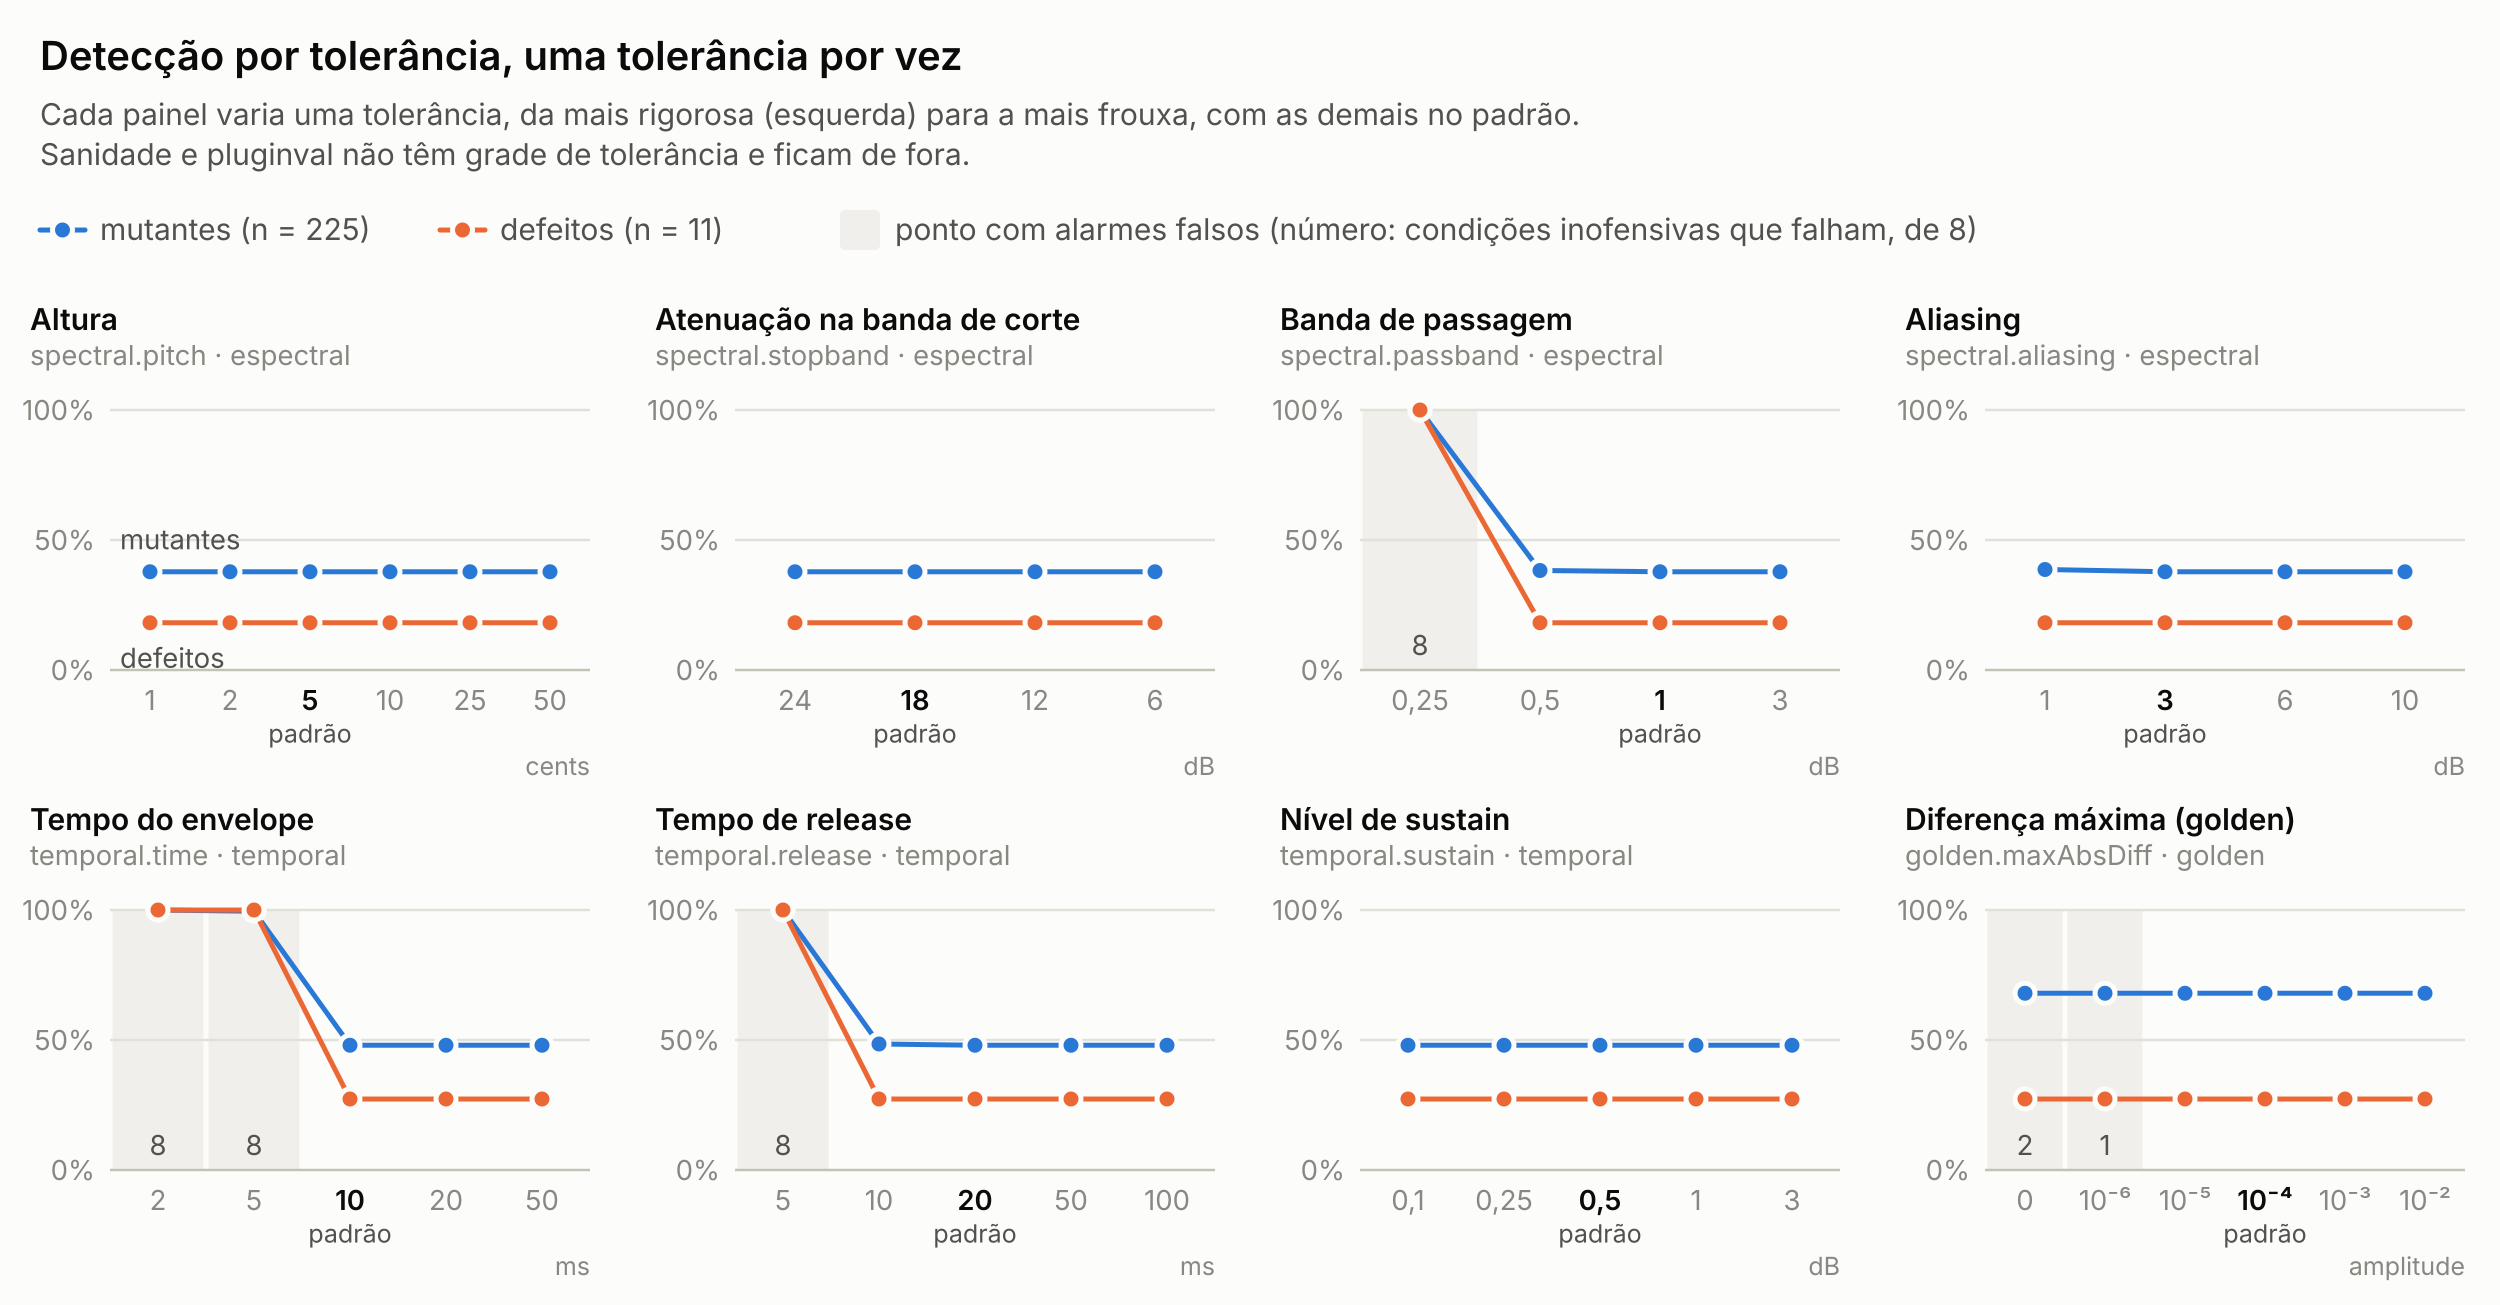
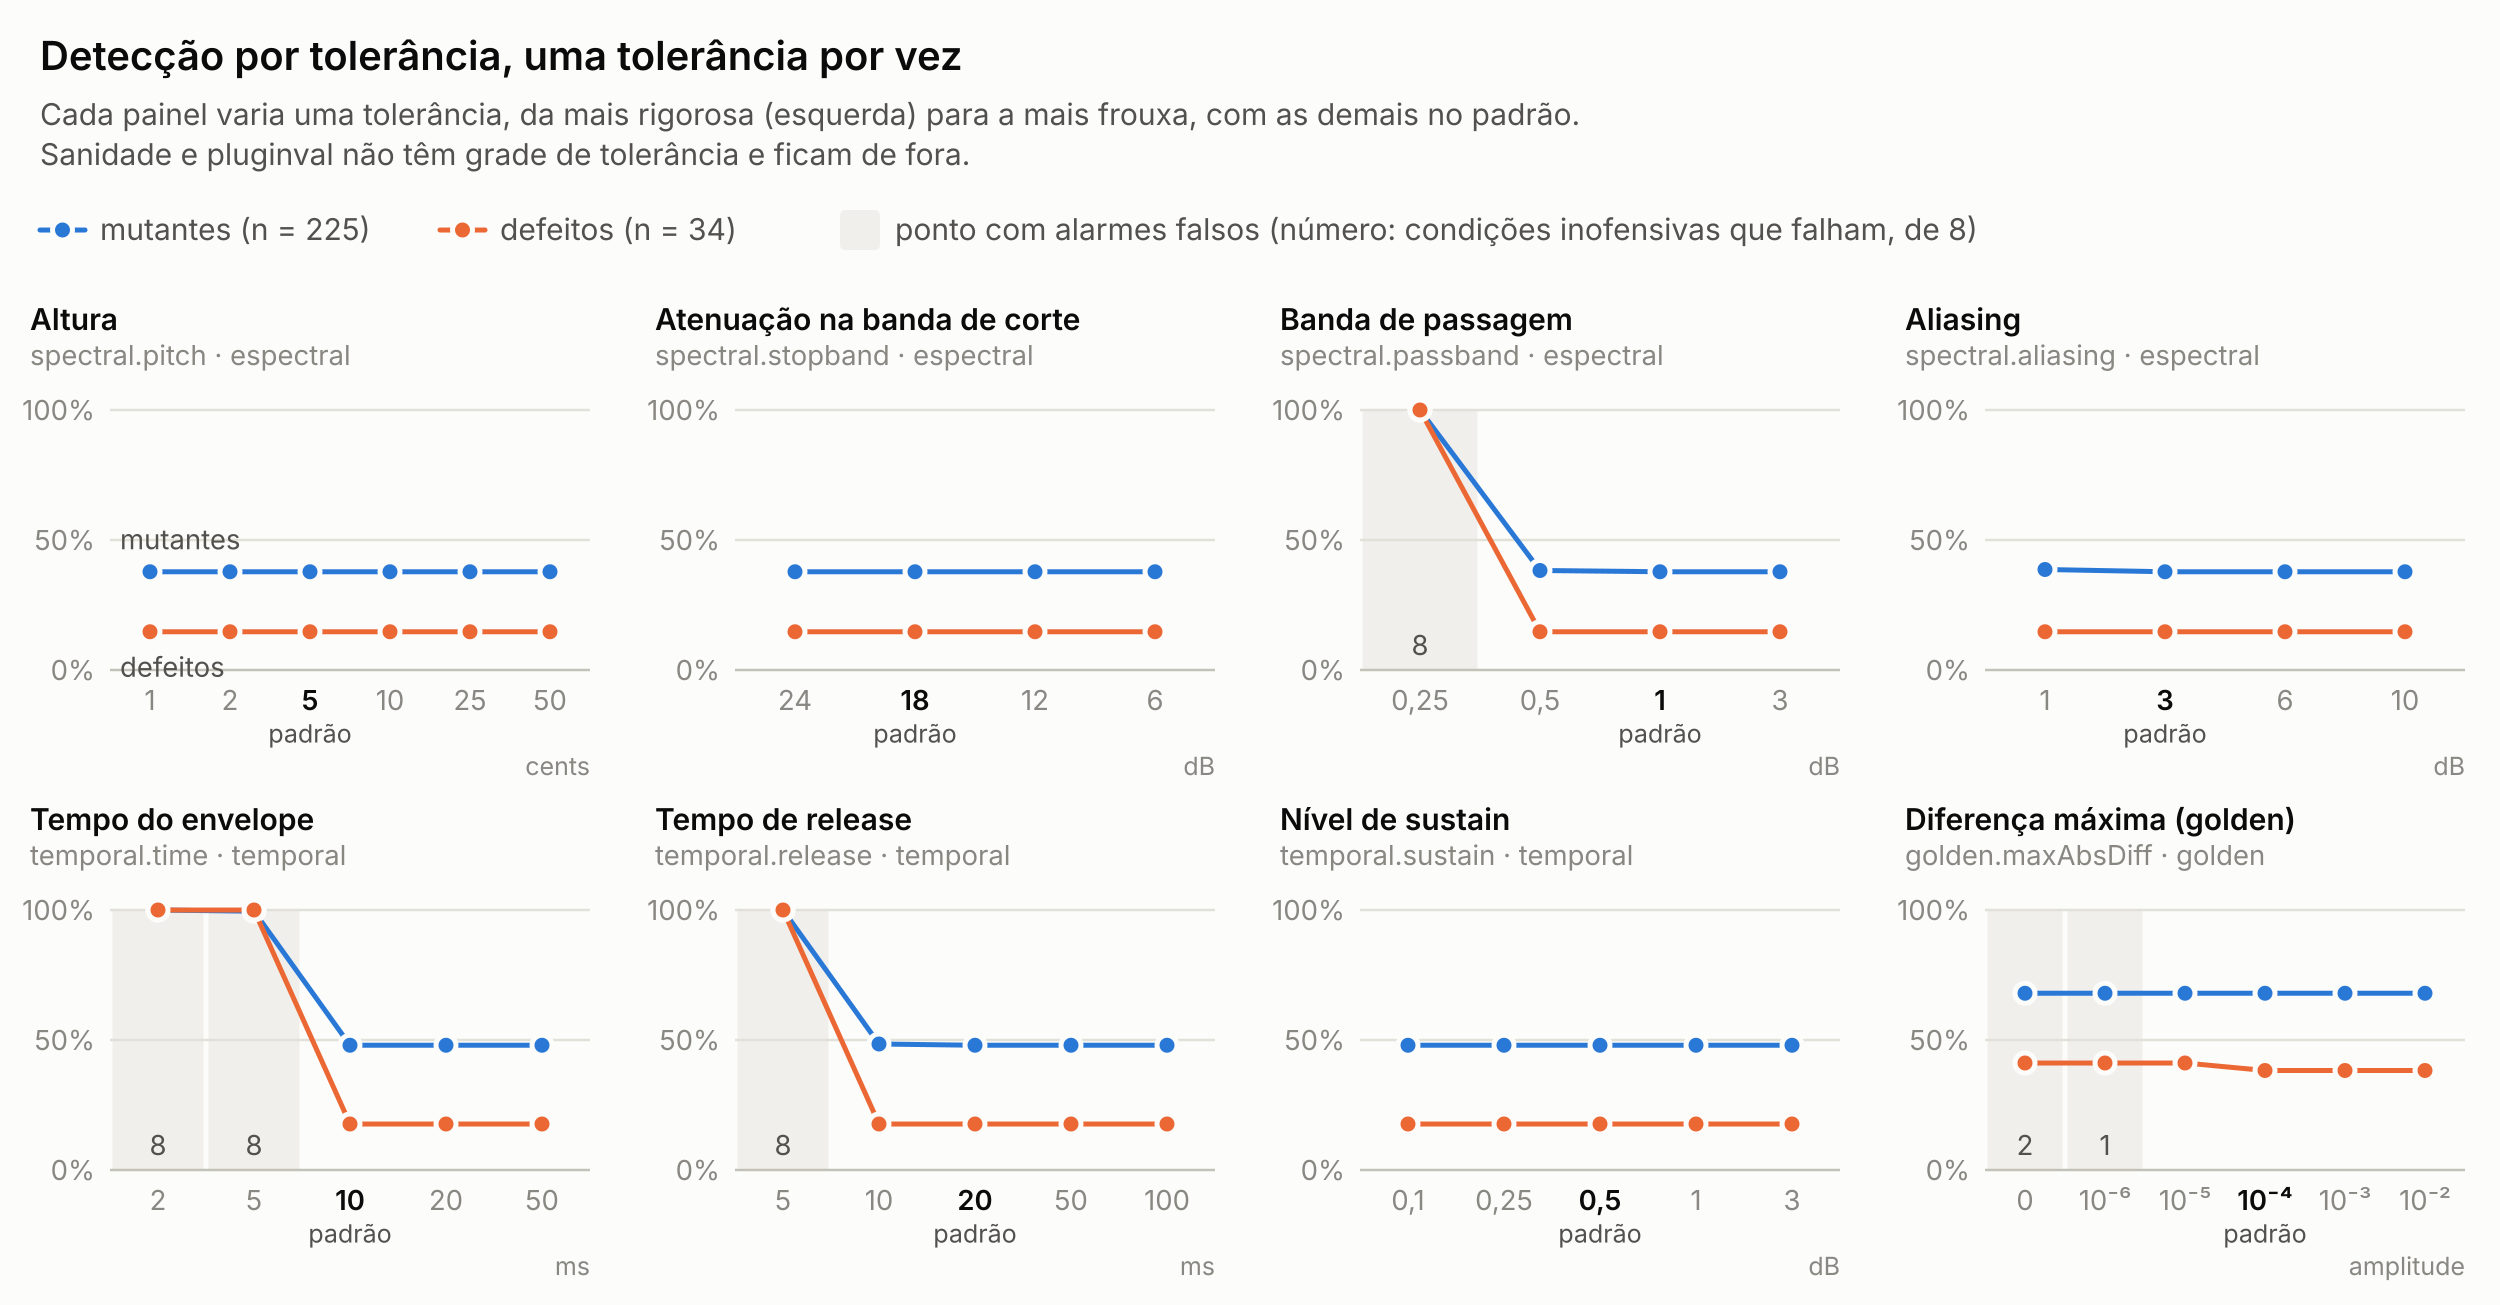
<svg xmlns="http://www.w3.org/2000/svg" width="1000" height="522" viewBox="0 0 1000 522" role="img" aria-labelledby="t d" font-family="system-ui, -apple-system, 'Segoe UI', sans-serif">
  <rect width="1000" height="522" fill="#fcfcfb" />
  <text x="16" y="28" font-size="16" font-weight="600" fill="#0b0b0b">Detecção por tolerância, uma tolerância por vez</text>
  <text x="16" y="50" font-size="12" fill="#52514e">Cada painel varia uma tolerância, da mais rigorosa (esquerda) para a mais frouxa, com as demais no padrão.</text>
  <text x="16" y="66" font-size="12" fill="#52514e">Sanidade e pluginval não têm grade de tolerância e ficam de fora.</text>
  <line x1="16" y1="92" x2="34" y2="92" stroke="#2a78d6" stroke-width="2" stroke-linecap="round" />
  <circle cx="25" cy="92" r="4" fill="#2a78d6" stroke="#fcfcfb" stroke-width="2" />
  <text x="40" y="96" font-size="12" fill="#52514e">mutantes (n = 225)</text>
  <line x1="176" y1="92" x2="194" y2="92" stroke="#eb6834" stroke-width="2" stroke-linecap="round" />
  <circle cx="185" cy="92" r="4" fill="#eb6834" stroke="#fcfcfb" stroke-width="2" />
-   <text x="200" y="96" font-size="12" fill="#52514e">defeitos (n = 11)</text>
+   <text x="200" y="96" font-size="12" fill="#52514e">defeitos (n = 34)</text>
  <rect x="336" y="84" width="16" height="16" rx="2" fill="#f0efec" />
  <text x="358" y="96" font-size="12" fill="#52514e">ponto com alarmes falsos (número: condições inofensivas que falham, de 8)</text>
  <text x="12" y="132" font-size="12" font-weight="600" fill="#0b0b0b">Altura</text>
  <text x="12" y="146" font-size="11" fill="#898781">spectral.pitch · espectral</text>
  <line x1="44" y1="268" x2="236" y2="268" stroke="#c3c2b7" stroke-width="1" />
  <text x="38" y="272" font-size="11" text-anchor="end" fill="#898781" style="font-variant-numeric: tabular-nums">0%</text>
  <line x1="44" y1="216.0" x2="236" y2="216.0" stroke="#e1e0d9" stroke-width="1" />
  <text x="38" y="220.0" font-size="11" text-anchor="end" fill="#898781" style="font-variant-numeric: tabular-nums">50%</text>
  <line x1="44" y1="164" x2="236" y2="164" stroke="#e1e0d9" stroke-width="1" />
  <text x="38" y="168" font-size="11" text-anchor="end" fill="#898781" style="font-variant-numeric: tabular-nums">100%</text>
  <text x="60.0" y="284" font-size="11" text-anchor="middle" fill="#898781">1</text>
  <text x="92.0" y="284" font-size="11" text-anchor="middle" fill="#898781">2</text>
  <text x="124.0" y="284" font-size="11" text-anchor="middle" fill="#0b0b0b" font-weight="600">5</text>
  <text x="124.0" y="297" font-size="10" text-anchor="middle" fill="#52514e">padrão</text>
  <text x="156.0" y="284" font-size="11" text-anchor="middle" fill="#898781">10</text>
  <text x="188.0" y="284" font-size="11" text-anchor="middle" fill="#898781">25</text>
  <text x="220.0" y="284" font-size="11" text-anchor="middle" fill="#898781">50</text>
  <text x="236" y="310" font-size="10" text-anchor="end" fill="#898781">cents</text>
  <path d="M60.0,228.7 L92.0,228.7 L124.0,228.7 L156.0,228.7 L188.0,228.7 L220.0,228.7" fill="none" stroke="#2a78d6" stroke-width="2" stroke-linejoin="round" stroke-linecap="round" />
  <circle cx="60.0" cy="228.7" r="4" fill="#2a78d6" stroke="#fcfcfb" stroke-width="2" />
  <circle cx="60.0" cy="228.7" r="12" fill="transparent" />
  <circle cx="92.0" cy="228.7" r="4" fill="#2a78d6" stroke="#fcfcfb" stroke-width="2" />
  <circle cx="92.0" cy="228.7" r="12" fill="transparent" />
  <circle cx="124.0" cy="228.7" r="4" fill="#2a78d6" stroke="#fcfcfb" stroke-width="2" />
  <circle cx="124.0" cy="228.7" r="12" fill="transparent" />
  <circle cx="156.0" cy="228.7" r="4" fill="#2a78d6" stroke="#fcfcfb" stroke-width="2" />
  <circle cx="156.0" cy="228.7" r="12" fill="transparent" />
  <circle cx="188.0" cy="228.7" r="4" fill="#2a78d6" stroke="#fcfcfb" stroke-width="2" />
  <circle cx="188.0" cy="228.7" r="12" fill="transparent" />
  <circle cx="220.0" cy="228.7" r="4" fill="#2a78d6" stroke="#fcfcfb" stroke-width="2" />
  <circle cx="220.0" cy="228.7" r="12" fill="transparent" />
  <text x="48" y="219.7" font-size="11" fill="#52514e">mutantes</text>
-   <path d="M60.0,249.1 L92.0,249.1 L124.0,249.1 L156.0,249.1 L188.0,249.1 L220.0,249.1" fill="none" stroke="#eb6834" stroke-width="2" stroke-linejoin="round" stroke-linecap="round" />
-   <circle cx="60.0" cy="249.1" r="4" fill="#eb6834" stroke="#fcfcfb" stroke-width="2" />
-   <circle cx="60.0" cy="249.1" r="12" fill="transparent" />
-   <circle cx="92.0" cy="249.1" r="4" fill="#eb6834" stroke="#fcfcfb" stroke-width="2" />
-   <circle cx="92.0" cy="249.1" r="12" fill="transparent" />
-   <circle cx="124.0" cy="249.1" r="4" fill="#eb6834" stroke="#fcfcfb" stroke-width="2" />
-   <circle cx="124.0" cy="249.1" r="12" fill="transparent" />
-   <circle cx="156.0" cy="249.1" r="4" fill="#eb6834" stroke="#fcfcfb" stroke-width="2" />
-   <circle cx="156.0" cy="249.1" r="12" fill="transparent" />
-   <circle cx="188.0" cy="249.1" r="4" fill="#eb6834" stroke="#fcfcfb" stroke-width="2" />
-   <circle cx="188.0" cy="249.1" r="12" fill="transparent" />
-   <circle cx="220.0" cy="249.1" r="4" fill="#eb6834" stroke="#fcfcfb" stroke-width="2" />
-   <circle cx="220.0" cy="249.1" r="12" fill="transparent" />
-   <text x="48" y="267.1" font-size="11" fill="#52514e">defeitos</text>
+   <path d="M60.0,252.7 L92.0,252.7 L124.0,252.7 L156.0,252.7 L188.0,252.7 L220.0,252.7" fill="none" stroke="#eb6834" stroke-width="2" stroke-linejoin="round" stroke-linecap="round" />
+   <circle cx="60.0" cy="252.7" r="4" fill="#eb6834" stroke="#fcfcfb" stroke-width="2" />
+   <circle cx="60.0" cy="252.7" r="12" fill="transparent" />
+   <circle cx="92.0" cy="252.7" r="4" fill="#eb6834" stroke="#fcfcfb" stroke-width="2" />
+   <circle cx="92.0" cy="252.7" r="12" fill="transparent" />
+   <circle cx="124.0" cy="252.7" r="4" fill="#eb6834" stroke="#fcfcfb" stroke-width="2" />
+   <circle cx="124.0" cy="252.7" r="12" fill="transparent" />
+   <circle cx="156.0" cy="252.7" r="4" fill="#eb6834" stroke="#fcfcfb" stroke-width="2" />
+   <circle cx="156.0" cy="252.7" r="12" fill="transparent" />
+   <circle cx="188.0" cy="252.7" r="4" fill="#eb6834" stroke="#fcfcfb" stroke-width="2" />
+   <circle cx="188.0" cy="252.7" r="12" fill="transparent" />
+   <circle cx="220.0" cy="252.7" r="4" fill="#eb6834" stroke="#fcfcfb" stroke-width="2" />
+   <circle cx="220.0" cy="252.7" r="12" fill="transparent" />
+   <text x="48" y="270.7" font-size="11" fill="#52514e">defeitos</text>
  <text x="262" y="132" font-size="12" font-weight="600" fill="#0b0b0b">Atenuação na banda de corte</text>
  <text x="262" y="146" font-size="11" fill="#898781">spectral.stopband · espectral</text>
  <line x1="294" y1="268" x2="486" y2="268" stroke="#c3c2b7" stroke-width="1" />
  <text x="288" y="272" font-size="11" text-anchor="end" fill="#898781" style="font-variant-numeric: tabular-nums">0%</text>
  <line x1="294" y1="216.0" x2="486" y2="216.0" stroke="#e1e0d9" stroke-width="1" />
  <text x="288" y="220.0" font-size="11" text-anchor="end" fill="#898781" style="font-variant-numeric: tabular-nums">50%</text>
  <line x1="294" y1="164" x2="486" y2="164" stroke="#e1e0d9" stroke-width="1" />
  <text x="288" y="168" font-size="11" text-anchor="end" fill="#898781" style="font-variant-numeric: tabular-nums">100%</text>
  <text x="318.0" y="284" font-size="11" text-anchor="middle" fill="#898781">24</text>
  <text x="366.0" y="284" font-size="11" text-anchor="middle" fill="#0b0b0b" font-weight="600">18</text>
  <text x="366.0" y="297" font-size="10" text-anchor="middle" fill="#52514e">padrão</text>
  <text x="414.0" y="284" font-size="11" text-anchor="middle" fill="#898781">12</text>
  <text x="462.0" y="284" font-size="11" text-anchor="middle" fill="#898781">6</text>
  <text x="486" y="310" font-size="10" text-anchor="end" fill="#898781">dB</text>
  <path d="M318.0,228.7 L366.0,228.7 L414.0,228.7 L462.0,228.7" fill="none" stroke="#2a78d6" stroke-width="2" stroke-linejoin="round" stroke-linecap="round" />
  <circle cx="318.0" cy="228.7" r="4" fill="#2a78d6" stroke="#fcfcfb" stroke-width="2" />
  <circle cx="318.0" cy="228.7" r="12" fill="transparent" />
  <circle cx="366.0" cy="228.7" r="4" fill="#2a78d6" stroke="#fcfcfb" stroke-width="2" />
  <circle cx="366.0" cy="228.7" r="12" fill="transparent" />
  <circle cx="414.0" cy="228.7" r="4" fill="#2a78d6" stroke="#fcfcfb" stroke-width="2" />
  <circle cx="414.0" cy="228.7" r="12" fill="transparent" />
  <circle cx="462.0" cy="228.7" r="4" fill="#2a78d6" stroke="#fcfcfb" stroke-width="2" />
  <circle cx="462.0" cy="228.7" r="12" fill="transparent" />
-   <path d="M318.0,249.1 L366.0,249.1 L414.0,249.1 L462.0,249.1" fill="none" stroke="#eb6834" stroke-width="2" stroke-linejoin="round" stroke-linecap="round" />
-   <circle cx="318.0" cy="249.1" r="4" fill="#eb6834" stroke="#fcfcfb" stroke-width="2" />
-   <circle cx="318.0" cy="249.1" r="12" fill="transparent" />
-   <circle cx="366.0" cy="249.1" r="4" fill="#eb6834" stroke="#fcfcfb" stroke-width="2" />
-   <circle cx="366.0" cy="249.1" r="12" fill="transparent" />
-   <circle cx="414.0" cy="249.1" r="4" fill="#eb6834" stroke="#fcfcfb" stroke-width="2" />
-   <circle cx="414.0" cy="249.1" r="12" fill="transparent" />
-   <circle cx="462.0" cy="249.1" r="4" fill="#eb6834" stroke="#fcfcfb" stroke-width="2" />
-   <circle cx="462.0" cy="249.1" r="12" fill="transparent" />
+   <path d="M318.0,252.7 L366.0,252.7 L414.0,252.7 L462.0,252.7" fill="none" stroke="#eb6834" stroke-width="2" stroke-linejoin="round" stroke-linecap="round" />
+   <circle cx="318.0" cy="252.7" r="4" fill="#eb6834" stroke="#fcfcfb" stroke-width="2" />
+   <circle cx="318.0" cy="252.7" r="12" fill="transparent" />
+   <circle cx="366.0" cy="252.7" r="4" fill="#eb6834" stroke="#fcfcfb" stroke-width="2" />
+   <circle cx="366.0" cy="252.7" r="12" fill="transparent" />
+   <circle cx="414.0" cy="252.7" r="4" fill="#eb6834" stroke="#fcfcfb" stroke-width="2" />
+   <circle cx="414.0" cy="252.7" r="12" fill="transparent" />
+   <circle cx="462.0" cy="252.7" r="4" fill="#eb6834" stroke="#fcfcfb" stroke-width="2" />
+   <circle cx="462.0" cy="252.7" r="12" fill="transparent" />
  <text x="512" y="132" font-size="12" font-weight="600" fill="#0b0b0b">Banda de passagem</text>
  <text x="512" y="146" font-size="11" fill="#898781">spectral.passband · espectral</text>
  <rect x="545.0" y="164" width="46.0" height="104" fill="#f0efec" />
  <text x="568.0" y="262" font-size="11" text-anchor="middle" fill="#52514e">8</text>
  <line x1="544" y1="268" x2="736" y2="268" stroke="#c3c2b7" stroke-width="1" />
  <text x="538" y="272" font-size="11" text-anchor="end" fill="#898781" style="font-variant-numeric: tabular-nums">0%</text>
  <line x1="544" y1="216.0" x2="736" y2="216.0" stroke="#e1e0d9" stroke-width="1" />
  <text x="538" y="220.0" font-size="11" text-anchor="end" fill="#898781" style="font-variant-numeric: tabular-nums">50%</text>
  <line x1="544" y1="164" x2="736" y2="164" stroke="#e1e0d9" stroke-width="1" />
  <text x="538" y="168" font-size="11" text-anchor="end" fill="#898781" style="font-variant-numeric: tabular-nums">100%</text>
  <text x="568.0" y="284" font-size="11" text-anchor="middle" fill="#898781">0,25</text>
  <text x="616.0" y="284" font-size="11" text-anchor="middle" fill="#898781">0,5</text>
  <text x="664.0" y="284" font-size="11" text-anchor="middle" fill="#0b0b0b" font-weight="600">1</text>
  <text x="664.0" y="297" font-size="10" text-anchor="middle" fill="#52514e">padrão</text>
  <text x="712.0" y="284" font-size="11" text-anchor="middle" fill="#898781">3</text>
  <text x="736" y="310" font-size="10" text-anchor="end" fill="#898781">dB</text>
  <path d="M568.0,164.0 L616.0,228.2 L664.0,228.7 L712.0,228.7" fill="none" stroke="#2a78d6" stroke-width="2" stroke-linejoin="round" stroke-linecap="round" />
  <circle cx="568.0" cy="164.0" r="4" fill="#2a78d6" stroke="#fcfcfb" stroke-width="2" />
  <circle cx="568.0" cy="164.0" r="12" fill="transparent" />
  <circle cx="616.0" cy="228.2" r="4" fill="#2a78d6" stroke="#fcfcfb" stroke-width="2" />
  <circle cx="616.0" cy="228.2" r="12" fill="transparent" />
  <circle cx="664.0" cy="228.7" r="4" fill="#2a78d6" stroke="#fcfcfb" stroke-width="2" />
  <circle cx="664.0" cy="228.7" r="12" fill="transparent" />
  <circle cx="712.0" cy="228.7" r="4" fill="#2a78d6" stroke="#fcfcfb" stroke-width="2" />
  <circle cx="712.0" cy="228.7" r="12" fill="transparent" />
-   <path d="M568.0,164.0 L616.0,249.1 L664.0,249.1 L712.0,249.1" fill="none" stroke="#eb6834" stroke-width="2" stroke-linejoin="round" stroke-linecap="round" />
+   <path d="M568.0,164.0 L616.0,252.7 L664.0,252.7 L712.0,252.7" fill="none" stroke="#eb6834" stroke-width="2" stroke-linejoin="round" stroke-linecap="round" />
  <circle cx="568.0" cy="164.0" r="4" fill="#eb6834" stroke="#fcfcfb" stroke-width="2" />
  <circle cx="568.0" cy="164.0" r="12" fill="transparent" />
-   <circle cx="616.0" cy="249.1" r="4" fill="#eb6834" stroke="#fcfcfb" stroke-width="2" />
-   <circle cx="616.0" cy="249.1" r="12" fill="transparent" />
-   <circle cx="664.0" cy="249.1" r="4" fill="#eb6834" stroke="#fcfcfb" stroke-width="2" />
-   <circle cx="664.0" cy="249.1" r="12" fill="transparent" />
-   <circle cx="712.0" cy="249.1" r="4" fill="#eb6834" stroke="#fcfcfb" stroke-width="2" />
-   <circle cx="712.0" cy="249.1" r="12" fill="transparent" />
+   <circle cx="616.0" cy="252.7" r="4" fill="#eb6834" stroke="#fcfcfb" stroke-width="2" />
+   <circle cx="616.0" cy="252.7" r="12" fill="transparent" />
+   <circle cx="664.0" cy="252.7" r="4" fill="#eb6834" stroke="#fcfcfb" stroke-width="2" />
+   <circle cx="664.0" cy="252.7" r="12" fill="transparent" />
+   <circle cx="712.0" cy="252.7" r="4" fill="#eb6834" stroke="#fcfcfb" stroke-width="2" />
+   <circle cx="712.0" cy="252.7" r="12" fill="transparent" />
  <text x="762" y="132" font-size="12" font-weight="600" fill="#0b0b0b">Aliasing</text>
  <text x="762" y="146" font-size="11" fill="#898781">spectral.aliasing · espectral</text>
  <line x1="794" y1="268" x2="986" y2="268" stroke="#c3c2b7" stroke-width="1" />
  <text x="788" y="272" font-size="11" text-anchor="end" fill="#898781" style="font-variant-numeric: tabular-nums">0%</text>
  <line x1="794" y1="216.0" x2="986" y2="216.0" stroke="#e1e0d9" stroke-width="1" />
  <text x="788" y="220.0" font-size="11" text-anchor="end" fill="#898781" style="font-variant-numeric: tabular-nums">50%</text>
  <line x1="794" y1="164" x2="986" y2="164" stroke="#e1e0d9" stroke-width="1" />
  <text x="788" y="168" font-size="11" text-anchor="end" fill="#898781" style="font-variant-numeric: tabular-nums">100%</text>
  <text x="818.0" y="284" font-size="11" text-anchor="middle" fill="#898781">1</text>
  <text x="866.0" y="284" font-size="11" text-anchor="middle" fill="#0b0b0b" font-weight="600">3</text>
  <text x="866.0" y="297" font-size="10" text-anchor="middle" fill="#52514e">padrão</text>
  <text x="914.0" y="284" font-size="11" text-anchor="middle" fill="#898781">6</text>
  <text x="962.0" y="284" font-size="11" text-anchor="middle" fill="#898781">10</text>
  <text x="986" y="310" font-size="10" text-anchor="end" fill="#898781">dB</text>
  <path d="M818.0,227.8 L866.0,228.7 L914.0,228.7 L962.0,228.7" fill="none" stroke="#2a78d6" stroke-width="2" stroke-linejoin="round" stroke-linecap="round" />
  <circle cx="818.0" cy="227.8" r="4" fill="#2a78d6" stroke="#fcfcfb" stroke-width="2" />
  <circle cx="818.0" cy="227.8" r="12" fill="transparent" />
  <circle cx="866.0" cy="228.7" r="4" fill="#2a78d6" stroke="#fcfcfb" stroke-width="2" />
  <circle cx="866.0" cy="228.7" r="12" fill="transparent" />
  <circle cx="914.0" cy="228.7" r="4" fill="#2a78d6" stroke="#fcfcfb" stroke-width="2" />
  <circle cx="914.0" cy="228.7" r="12" fill="transparent" />
  <circle cx="962.0" cy="228.7" r="4" fill="#2a78d6" stroke="#fcfcfb" stroke-width="2" />
  <circle cx="962.0" cy="228.7" r="12" fill="transparent" />
-   <path d="M818.0,249.1 L866.0,249.1 L914.0,249.1 L962.0,249.1" fill="none" stroke="#eb6834" stroke-width="2" stroke-linejoin="round" stroke-linecap="round" />
-   <circle cx="818.0" cy="249.1" r="4" fill="#eb6834" stroke="#fcfcfb" stroke-width="2" />
-   <circle cx="818.0" cy="249.1" r="12" fill="transparent" />
-   <circle cx="866.0" cy="249.1" r="4" fill="#eb6834" stroke="#fcfcfb" stroke-width="2" />
-   <circle cx="866.0" cy="249.1" r="12" fill="transparent" />
-   <circle cx="914.0" cy="249.1" r="4" fill="#eb6834" stroke="#fcfcfb" stroke-width="2" />
-   <circle cx="914.0" cy="249.1" r="12" fill="transparent" />
-   <circle cx="962.0" cy="249.1" r="4" fill="#eb6834" stroke="#fcfcfb" stroke-width="2" />
-   <circle cx="962.0" cy="249.1" r="12" fill="transparent" />
+   <path d="M818.0,252.7 L866.0,252.7 L914.0,252.7 L962.0,252.7" fill="none" stroke="#eb6834" stroke-width="2" stroke-linejoin="round" stroke-linecap="round" />
+   <circle cx="818.0" cy="252.7" r="4" fill="#eb6834" stroke="#fcfcfb" stroke-width="2" />
+   <circle cx="818.0" cy="252.7" r="12" fill="transparent" />
+   <circle cx="866.0" cy="252.7" r="4" fill="#eb6834" stroke="#fcfcfb" stroke-width="2" />
+   <circle cx="866.0" cy="252.7" r="12" fill="transparent" />
+   <circle cx="914.0" cy="252.7" r="4" fill="#eb6834" stroke="#fcfcfb" stroke-width="2" />
+   <circle cx="914.0" cy="252.7" r="12" fill="transparent" />
+   <circle cx="962.0" cy="252.7" r="4" fill="#eb6834" stroke="#fcfcfb" stroke-width="2" />
+   <circle cx="962.0" cy="252.7" r="12" fill="transparent" />
  <text x="12" y="332" font-size="12" font-weight="600" fill="#0b0b0b">Tempo do envelope</text>
  <text x="12" y="346" font-size="11" fill="#898781">temporal.time · temporal</text>
  <rect x="45.0" y="364" width="36.4" height="104" fill="#f0efec" />
  <text x="63.2" y="462" font-size="11" text-anchor="middle" fill="#52514e">8</text>
  <rect x="83.4" y="364" width="36.4" height="104" fill="#f0efec" />
  <text x="101.6" y="462" font-size="11" text-anchor="middle" fill="#52514e">8</text>
  <line x1="44" y1="468" x2="236" y2="468" stroke="#c3c2b7" stroke-width="1" />
  <text x="38" y="472" font-size="11" text-anchor="end" fill="#898781" style="font-variant-numeric: tabular-nums">0%</text>
  <line x1="44" y1="416.0" x2="236" y2="416.0" stroke="#e1e0d9" stroke-width="1" />
  <text x="38" y="420.0" font-size="11" text-anchor="end" fill="#898781" style="font-variant-numeric: tabular-nums">50%</text>
  <line x1="44" y1="364" x2="236" y2="364" stroke="#e1e0d9" stroke-width="1" />
  <text x="38" y="368" font-size="11" text-anchor="end" fill="#898781" style="font-variant-numeric: tabular-nums">100%</text>
  <text x="63.2" y="484" font-size="11" text-anchor="middle" fill="#898781">2</text>
  <text x="101.6" y="484" font-size="11" text-anchor="middle" fill="#898781">5</text>
  <text x="140.0" y="484" font-size="11" text-anchor="middle" fill="#0b0b0b" font-weight="600">10</text>
  <text x="140.0" y="497" font-size="10" text-anchor="middle" fill="#52514e">padrão</text>
  <text x="178.4" y="484" font-size="11" text-anchor="middle" fill="#898781">20</text>
  <text x="216.8" y="484" font-size="11" text-anchor="middle" fill="#898781">50</text>
  <text x="236" y="510" font-size="10" text-anchor="end" fill="#898781">ms</text>
  <path d="M63.2,364.0 L101.6,364.5 L140.0,418.1 L178.4,418.1 L216.8,418.1" fill="none" stroke="#2a78d6" stroke-width="2" stroke-linejoin="round" stroke-linecap="round" />
  <circle cx="63.2" cy="364.0" r="4" fill="#2a78d6" stroke="#fcfcfb" stroke-width="2" />
  <circle cx="63.2" cy="364.0" r="12" fill="transparent" />
  <circle cx="101.6" cy="364.5" r="4" fill="#2a78d6" stroke="#fcfcfb" stroke-width="2" />
  <circle cx="101.6" cy="364.5" r="12" fill="transparent" />
  <circle cx="140.0" cy="418.1" r="4" fill="#2a78d6" stroke="#fcfcfb" stroke-width="2" />
  <circle cx="140.0" cy="418.1" r="12" fill="transparent" />
  <circle cx="178.4" cy="418.1" r="4" fill="#2a78d6" stroke="#fcfcfb" stroke-width="2" />
  <circle cx="178.4" cy="418.1" r="12" fill="transparent" />
  <circle cx="216.8" cy="418.1" r="4" fill="#2a78d6" stroke="#fcfcfb" stroke-width="2" />
  <circle cx="216.8" cy="418.1" r="12" fill="transparent" />
-   <path d="M63.2,364.0 L101.6,364.0 L140.0,439.6 L178.4,439.6 L216.8,439.6" fill="none" stroke="#eb6834" stroke-width="2" stroke-linejoin="round" stroke-linecap="round" />
+   <path d="M63.2,364.0 L101.6,364.0 L140.0,449.6 L178.4,449.6 L216.8,449.6" fill="none" stroke="#eb6834" stroke-width="2" stroke-linejoin="round" stroke-linecap="round" />
  <circle cx="63.2" cy="364.0" r="4" fill="#eb6834" stroke="#fcfcfb" stroke-width="2" />
  <circle cx="63.2" cy="364.0" r="12" fill="transparent" />
  <circle cx="101.6" cy="364.0" r="4" fill="#eb6834" stroke="#fcfcfb" stroke-width="2" />
  <circle cx="101.6" cy="364.0" r="12" fill="transparent" />
-   <circle cx="140.0" cy="439.6" r="4" fill="#eb6834" stroke="#fcfcfb" stroke-width="2" />
-   <circle cx="140.0" cy="439.6" r="12" fill="transparent" />
-   <circle cx="178.4" cy="439.6" r="4" fill="#eb6834" stroke="#fcfcfb" stroke-width="2" />
-   <circle cx="178.4" cy="439.6" r="12" fill="transparent" />
-   <circle cx="216.8" cy="439.6" r="4" fill="#eb6834" stroke="#fcfcfb" stroke-width="2" />
-   <circle cx="216.8" cy="439.6" r="12" fill="transparent" />
+   <circle cx="140.0" cy="449.6" r="4" fill="#eb6834" stroke="#fcfcfb" stroke-width="2" />
+   <circle cx="140.0" cy="449.6" r="12" fill="transparent" />
+   <circle cx="178.4" cy="449.6" r="4" fill="#eb6834" stroke="#fcfcfb" stroke-width="2" />
+   <circle cx="178.4" cy="449.6" r="12" fill="transparent" />
+   <circle cx="216.8" cy="449.6" r="4" fill="#eb6834" stroke="#fcfcfb" stroke-width="2" />
+   <circle cx="216.8" cy="449.6" r="12" fill="transparent" />
  <text x="262" y="332" font-size="12" font-weight="600" fill="#0b0b0b">Tempo de release</text>
  <text x="262" y="346" font-size="11" fill="#898781">temporal.release · temporal</text>
  <rect x="295.0" y="364" width="36.4" height="104" fill="#f0efec" />
  <text x="313.2" y="462" font-size="11" text-anchor="middle" fill="#52514e">8</text>
  <line x1="294" y1="468" x2="486" y2="468" stroke="#c3c2b7" stroke-width="1" />
  <text x="288" y="472" font-size="11" text-anchor="end" fill="#898781" style="font-variant-numeric: tabular-nums">0%</text>
  <line x1="294" y1="416.0" x2="486" y2="416.0" stroke="#e1e0d9" stroke-width="1" />
  <text x="288" y="420.0" font-size="11" text-anchor="end" fill="#898781" style="font-variant-numeric: tabular-nums">50%</text>
  <line x1="294" y1="364" x2="486" y2="364" stroke="#e1e0d9" stroke-width="1" />
  <text x="288" y="368" font-size="11" text-anchor="end" fill="#898781" style="font-variant-numeric: tabular-nums">100%</text>
  <text x="313.2" y="484" font-size="11" text-anchor="middle" fill="#898781">5</text>
  <text x="351.6" y="484" font-size="11" text-anchor="middle" fill="#898781">10</text>
  <text x="390.0" y="484" font-size="11" text-anchor="middle" fill="#0b0b0b" font-weight="600">20</text>
  <text x="390.0" y="497" font-size="10" text-anchor="middle" fill="#52514e">padrão</text>
  <text x="428.4" y="484" font-size="11" text-anchor="middle" fill="#898781">50</text>
  <text x="466.8" y="484" font-size="11" text-anchor="middle" fill="#898781">100</text>
  <text x="486" y="510" font-size="10" text-anchor="end" fill="#898781">ms</text>
  <path d="M313.2,364.0 L351.6,417.6 L390.0,418.1 L428.4,418.1 L466.8,418.1" fill="none" stroke="#2a78d6" stroke-width="2" stroke-linejoin="round" stroke-linecap="round" />
  <circle cx="313.2" cy="364.0" r="4" fill="#2a78d6" stroke="#fcfcfb" stroke-width="2" />
  <circle cx="313.2" cy="364.0" r="12" fill="transparent" />
  <circle cx="351.6" cy="417.6" r="4" fill="#2a78d6" stroke="#fcfcfb" stroke-width="2" />
  <circle cx="351.6" cy="417.6" r="12" fill="transparent" />
  <circle cx="390.0" cy="418.1" r="4" fill="#2a78d6" stroke="#fcfcfb" stroke-width="2" />
  <circle cx="390.0" cy="418.1" r="12" fill="transparent" />
  <circle cx="428.4" cy="418.1" r="4" fill="#2a78d6" stroke="#fcfcfb" stroke-width="2" />
  <circle cx="428.4" cy="418.1" r="12" fill="transparent" />
  <circle cx="466.8" cy="418.1" r="4" fill="#2a78d6" stroke="#fcfcfb" stroke-width="2" />
  <circle cx="466.8" cy="418.1" r="12" fill="transparent" />
-   <path d="M313.2,364.0 L351.6,439.6 L390.0,439.6 L428.4,439.6 L466.8,439.6" fill="none" stroke="#eb6834" stroke-width="2" stroke-linejoin="round" stroke-linecap="round" />
+   <path d="M313.2,364.0 L351.6,449.6 L390.0,449.6 L428.4,449.6 L466.8,449.6" fill="none" stroke="#eb6834" stroke-width="2" stroke-linejoin="round" stroke-linecap="round" />
  <circle cx="313.2" cy="364.0" r="4" fill="#eb6834" stroke="#fcfcfb" stroke-width="2" />
  <circle cx="313.2" cy="364.0" r="12" fill="transparent" />
-   <circle cx="351.6" cy="439.6" r="4" fill="#eb6834" stroke="#fcfcfb" stroke-width="2" />
-   <circle cx="351.6" cy="439.6" r="12" fill="transparent" />
-   <circle cx="390.0" cy="439.6" r="4" fill="#eb6834" stroke="#fcfcfb" stroke-width="2" />
-   <circle cx="390.0" cy="439.6" r="12" fill="transparent" />
-   <circle cx="428.4" cy="439.6" r="4" fill="#eb6834" stroke="#fcfcfb" stroke-width="2" />
-   <circle cx="428.4" cy="439.6" r="12" fill="transparent" />
-   <circle cx="466.8" cy="439.6" r="4" fill="#eb6834" stroke="#fcfcfb" stroke-width="2" />
-   <circle cx="466.8" cy="439.6" r="12" fill="transparent" />
+   <circle cx="351.6" cy="449.6" r="4" fill="#eb6834" stroke="#fcfcfb" stroke-width="2" />
+   <circle cx="351.6" cy="449.6" r="12" fill="transparent" />
+   <circle cx="390.0" cy="449.6" r="4" fill="#eb6834" stroke="#fcfcfb" stroke-width="2" />
+   <circle cx="390.0" cy="449.6" r="12" fill="transparent" />
+   <circle cx="428.4" cy="449.6" r="4" fill="#eb6834" stroke="#fcfcfb" stroke-width="2" />
+   <circle cx="428.4" cy="449.6" r="12" fill="transparent" />
+   <circle cx="466.8" cy="449.6" r="4" fill="#eb6834" stroke="#fcfcfb" stroke-width="2" />
+   <circle cx="466.8" cy="449.6" r="12" fill="transparent" />
  <text x="512" y="332" font-size="12" font-weight="600" fill="#0b0b0b">Nível de sustain</text>
  <text x="512" y="346" font-size="11" fill="#898781">temporal.sustain · temporal</text>
  <line x1="544" y1="468" x2="736" y2="468" stroke="#c3c2b7" stroke-width="1" />
  <text x="538" y="472" font-size="11" text-anchor="end" fill="#898781" style="font-variant-numeric: tabular-nums">0%</text>
  <line x1="544" y1="416.0" x2="736" y2="416.0" stroke="#e1e0d9" stroke-width="1" />
  <text x="538" y="420.0" font-size="11" text-anchor="end" fill="#898781" style="font-variant-numeric: tabular-nums">50%</text>
  <line x1="544" y1="364" x2="736" y2="364" stroke="#e1e0d9" stroke-width="1" />
  <text x="538" y="368" font-size="11" text-anchor="end" fill="#898781" style="font-variant-numeric: tabular-nums">100%</text>
  <text x="563.2" y="484" font-size="11" text-anchor="middle" fill="#898781">0,1</text>
  <text x="601.6" y="484" font-size="11" text-anchor="middle" fill="#898781">0,25</text>
  <text x="640.0" y="484" font-size="11" text-anchor="middle" fill="#0b0b0b" font-weight="600">0,5</text>
  <text x="640.0" y="497" font-size="10" text-anchor="middle" fill="#52514e">padrão</text>
  <text x="678.4" y="484" font-size="11" text-anchor="middle" fill="#898781">1</text>
  <text x="716.8" y="484" font-size="11" text-anchor="middle" fill="#898781">3</text>
  <text x="736" y="510" font-size="10" text-anchor="end" fill="#898781">dB</text>
  <path d="M563.2,418.1 L601.6,418.1 L640.0,418.1 L678.4,418.1 L716.8,418.1" fill="none" stroke="#2a78d6" stroke-width="2" stroke-linejoin="round" stroke-linecap="round" />
  <circle cx="563.2" cy="418.1" r="4" fill="#2a78d6" stroke="#fcfcfb" stroke-width="2" />
  <circle cx="563.2" cy="418.1" r="12" fill="transparent" />
  <circle cx="601.6" cy="418.1" r="4" fill="#2a78d6" stroke="#fcfcfb" stroke-width="2" />
  <circle cx="601.6" cy="418.1" r="12" fill="transparent" />
  <circle cx="640.0" cy="418.1" r="4" fill="#2a78d6" stroke="#fcfcfb" stroke-width="2" />
  <circle cx="640.0" cy="418.1" r="12" fill="transparent" />
  <circle cx="678.4" cy="418.1" r="4" fill="#2a78d6" stroke="#fcfcfb" stroke-width="2" />
  <circle cx="678.4" cy="418.1" r="12" fill="transparent" />
  <circle cx="716.8" cy="418.1" r="4" fill="#2a78d6" stroke="#fcfcfb" stroke-width="2" />
  <circle cx="716.8" cy="418.1" r="12" fill="transparent" />
-   <path d="M563.2,439.6 L601.6,439.6 L640.0,439.6 L678.4,439.6 L716.8,439.6" fill="none" stroke="#eb6834" stroke-width="2" stroke-linejoin="round" stroke-linecap="round" />
-   <circle cx="563.2" cy="439.6" r="4" fill="#eb6834" stroke="#fcfcfb" stroke-width="2" />
-   <circle cx="563.2" cy="439.6" r="12" fill="transparent" />
-   <circle cx="601.6" cy="439.6" r="4" fill="#eb6834" stroke="#fcfcfb" stroke-width="2" />
-   <circle cx="601.6" cy="439.6" r="12" fill="transparent" />
-   <circle cx="640.0" cy="439.6" r="4" fill="#eb6834" stroke="#fcfcfb" stroke-width="2" />
-   <circle cx="640.0" cy="439.6" r="12" fill="transparent" />
-   <circle cx="678.4" cy="439.6" r="4" fill="#eb6834" stroke="#fcfcfb" stroke-width="2" />
-   <circle cx="678.4" cy="439.6" r="12" fill="transparent" />
-   <circle cx="716.8" cy="439.6" r="4" fill="#eb6834" stroke="#fcfcfb" stroke-width="2" />
-   <circle cx="716.8" cy="439.6" r="12" fill="transparent" />
+   <path d="M563.2,449.6 L601.6,449.6 L640.0,449.6 L678.4,449.6 L716.8,449.6" fill="none" stroke="#eb6834" stroke-width="2" stroke-linejoin="round" stroke-linecap="round" />
+   <circle cx="563.2" cy="449.6" r="4" fill="#eb6834" stroke="#fcfcfb" stroke-width="2" />
+   <circle cx="563.2" cy="449.6" r="12" fill="transparent" />
+   <circle cx="601.6" cy="449.6" r="4" fill="#eb6834" stroke="#fcfcfb" stroke-width="2" />
+   <circle cx="601.6" cy="449.6" r="12" fill="transparent" />
+   <circle cx="640.0" cy="449.6" r="4" fill="#eb6834" stroke="#fcfcfb" stroke-width="2" />
+   <circle cx="640.0" cy="449.6" r="12" fill="transparent" />
+   <circle cx="678.4" cy="449.6" r="4" fill="#eb6834" stroke="#fcfcfb" stroke-width="2" />
+   <circle cx="678.4" cy="449.6" r="12" fill="transparent" />
+   <circle cx="716.8" cy="449.6" r="4" fill="#eb6834" stroke="#fcfcfb" stroke-width="2" />
+   <circle cx="716.8" cy="449.6" r="12" fill="transparent" />
  <text x="762" y="332" font-size="12" font-weight="600" fill="#0b0b0b">Diferença máxima (golden)</text>
  <text x="762" y="346" font-size="11" fill="#898781">golden.maxAbsDiff · golden</text>
  <rect x="795.0" y="364" width="30.0" height="104" fill="#f0efec" />
  <text x="810.0" y="462" font-size="11" text-anchor="middle" fill="#52514e">2</text>
  <rect x="827.0" y="364" width="30.0" height="104" fill="#f0efec" />
  <text x="842.0" y="462" font-size="11" text-anchor="middle" fill="#52514e">1</text>
  <line x1="794" y1="468" x2="986" y2="468" stroke="#c3c2b7" stroke-width="1" />
  <text x="788" y="472" font-size="11" text-anchor="end" fill="#898781" style="font-variant-numeric: tabular-nums">0%</text>
  <line x1="794" y1="416.0" x2="986" y2="416.0" stroke="#e1e0d9" stroke-width="1" />
  <text x="788" y="420.0" font-size="11" text-anchor="end" fill="#898781" style="font-variant-numeric: tabular-nums">50%</text>
  <line x1="794" y1="364" x2="986" y2="364" stroke="#e1e0d9" stroke-width="1" />
  <text x="788" y="368" font-size="11" text-anchor="end" fill="#898781" style="font-variant-numeric: tabular-nums">100%</text>
  <text x="810.0" y="484" font-size="11" text-anchor="middle" fill="#898781">0</text>
  <text x="842.0" y="484" font-size="11" text-anchor="middle" fill="#898781">10⁻⁶</text>
  <text x="874.0" y="484" font-size="11" text-anchor="middle" fill="#898781">10⁻⁵</text>
  <text x="906.0" y="484" font-size="11" text-anchor="middle" fill="#0b0b0b" font-weight="600">10⁻⁴</text>
  <text x="906.0" y="497" font-size="10" text-anchor="middle" fill="#52514e">padrão</text>
  <text x="938.0" y="484" font-size="11" text-anchor="middle" fill="#898781">10⁻³</text>
  <text x="970.0" y="484" font-size="11" text-anchor="middle" fill="#898781">10⁻²</text>
  <text x="986" y="510" font-size="10" text-anchor="end" fill="#898781">amplitude</text>
  <path d="M810.0,397.3 L842.0,397.3 L874.0,397.3 L906.0,397.3 L938.0,397.3 L970.0,397.3" fill="none" stroke="#2a78d6" stroke-width="2" stroke-linejoin="round" stroke-linecap="round" />
  <circle cx="810.0" cy="397.3" r="4" fill="#2a78d6" stroke="#fcfcfb" stroke-width="2" />
  <circle cx="810.0" cy="397.3" r="12" fill="transparent" />
  <circle cx="842.0" cy="397.3" r="4" fill="#2a78d6" stroke="#fcfcfb" stroke-width="2" />
  <circle cx="842.0" cy="397.3" r="12" fill="transparent" />
  <circle cx="874.0" cy="397.3" r="4" fill="#2a78d6" stroke="#fcfcfb" stroke-width="2" />
  <circle cx="874.0" cy="397.3" r="12" fill="transparent" />
  <circle cx="906.0" cy="397.3" r="4" fill="#2a78d6" stroke="#fcfcfb" stroke-width="2" />
  <circle cx="906.0" cy="397.3" r="12" fill="transparent" />
  <circle cx="938.0" cy="397.3" r="4" fill="#2a78d6" stroke="#fcfcfb" stroke-width="2" />
  <circle cx="938.0" cy="397.3" r="12" fill="transparent" />
  <circle cx="970.0" cy="397.3" r="4" fill="#2a78d6" stroke="#fcfcfb" stroke-width="2" />
  <circle cx="970.0" cy="397.3" r="12" fill="transparent" />
-   <path d="M810.0,439.6 L842.0,439.6 L874.0,439.6 L906.0,439.6 L938.0,439.6 L970.0,439.6" fill="none" stroke="#eb6834" stroke-width="2" stroke-linejoin="round" stroke-linecap="round" />
-   <circle cx="810.0" cy="439.6" r="4" fill="#eb6834" stroke="#fcfcfb" stroke-width="2" />
-   <circle cx="810.0" cy="439.6" r="12" fill="transparent" />
-   <circle cx="842.0" cy="439.6" r="4" fill="#eb6834" stroke="#fcfcfb" stroke-width="2" />
-   <circle cx="842.0" cy="439.6" r="12" fill="transparent" />
-   <circle cx="874.0" cy="439.6" r="4" fill="#eb6834" stroke="#fcfcfb" stroke-width="2" />
-   <circle cx="874.0" cy="439.6" r="12" fill="transparent" />
-   <circle cx="906.0" cy="439.6" r="4" fill="#eb6834" stroke="#fcfcfb" stroke-width="2" />
-   <circle cx="906.0" cy="439.6" r="12" fill="transparent" />
-   <circle cx="938.0" cy="439.6" r="4" fill="#eb6834" stroke="#fcfcfb" stroke-width="2" />
-   <circle cx="938.0" cy="439.6" r="12" fill="transparent" />
-   <circle cx="970.0" cy="439.6" r="4" fill="#eb6834" stroke="#fcfcfb" stroke-width="2" />
-   <circle cx="970.0" cy="439.6" r="12" fill="transparent" />
+   <path d="M810.0,425.2 L842.0,425.2 L874.0,425.2 L906.0,428.2 L938.0,428.2 L970.0,428.2" fill="none" stroke="#eb6834" stroke-width="2" stroke-linejoin="round" stroke-linecap="round" />
+   <circle cx="810.0" cy="425.2" r="4" fill="#eb6834" stroke="#fcfcfb" stroke-width="2" />
+   <circle cx="810.0" cy="425.2" r="12" fill="transparent" />
+   <circle cx="842.0" cy="425.2" r="4" fill="#eb6834" stroke="#fcfcfb" stroke-width="2" />
+   <circle cx="842.0" cy="425.2" r="12" fill="transparent" />
+   <circle cx="874.0" cy="425.2" r="4" fill="#eb6834" stroke="#fcfcfb" stroke-width="2" />
+   <circle cx="874.0" cy="425.2" r="12" fill="transparent" />
+   <circle cx="906.0" cy="428.2" r="4" fill="#eb6834" stroke="#fcfcfb" stroke-width="2" />
+   <circle cx="906.0" cy="428.2" r="12" fill="transparent" />
+   <circle cx="938.0" cy="428.2" r="4" fill="#eb6834" stroke="#fcfcfb" stroke-width="2" />
+   <circle cx="938.0" cy="428.2" r="12" fill="transparent" />
+   <circle cx="970.0" cy="428.2" r="4" fill="#eb6834" stroke="#fcfcfb" stroke-width="2" />
+   <circle cx="970.0" cy="428.2" r="12" fill="transparent" />
</svg>
